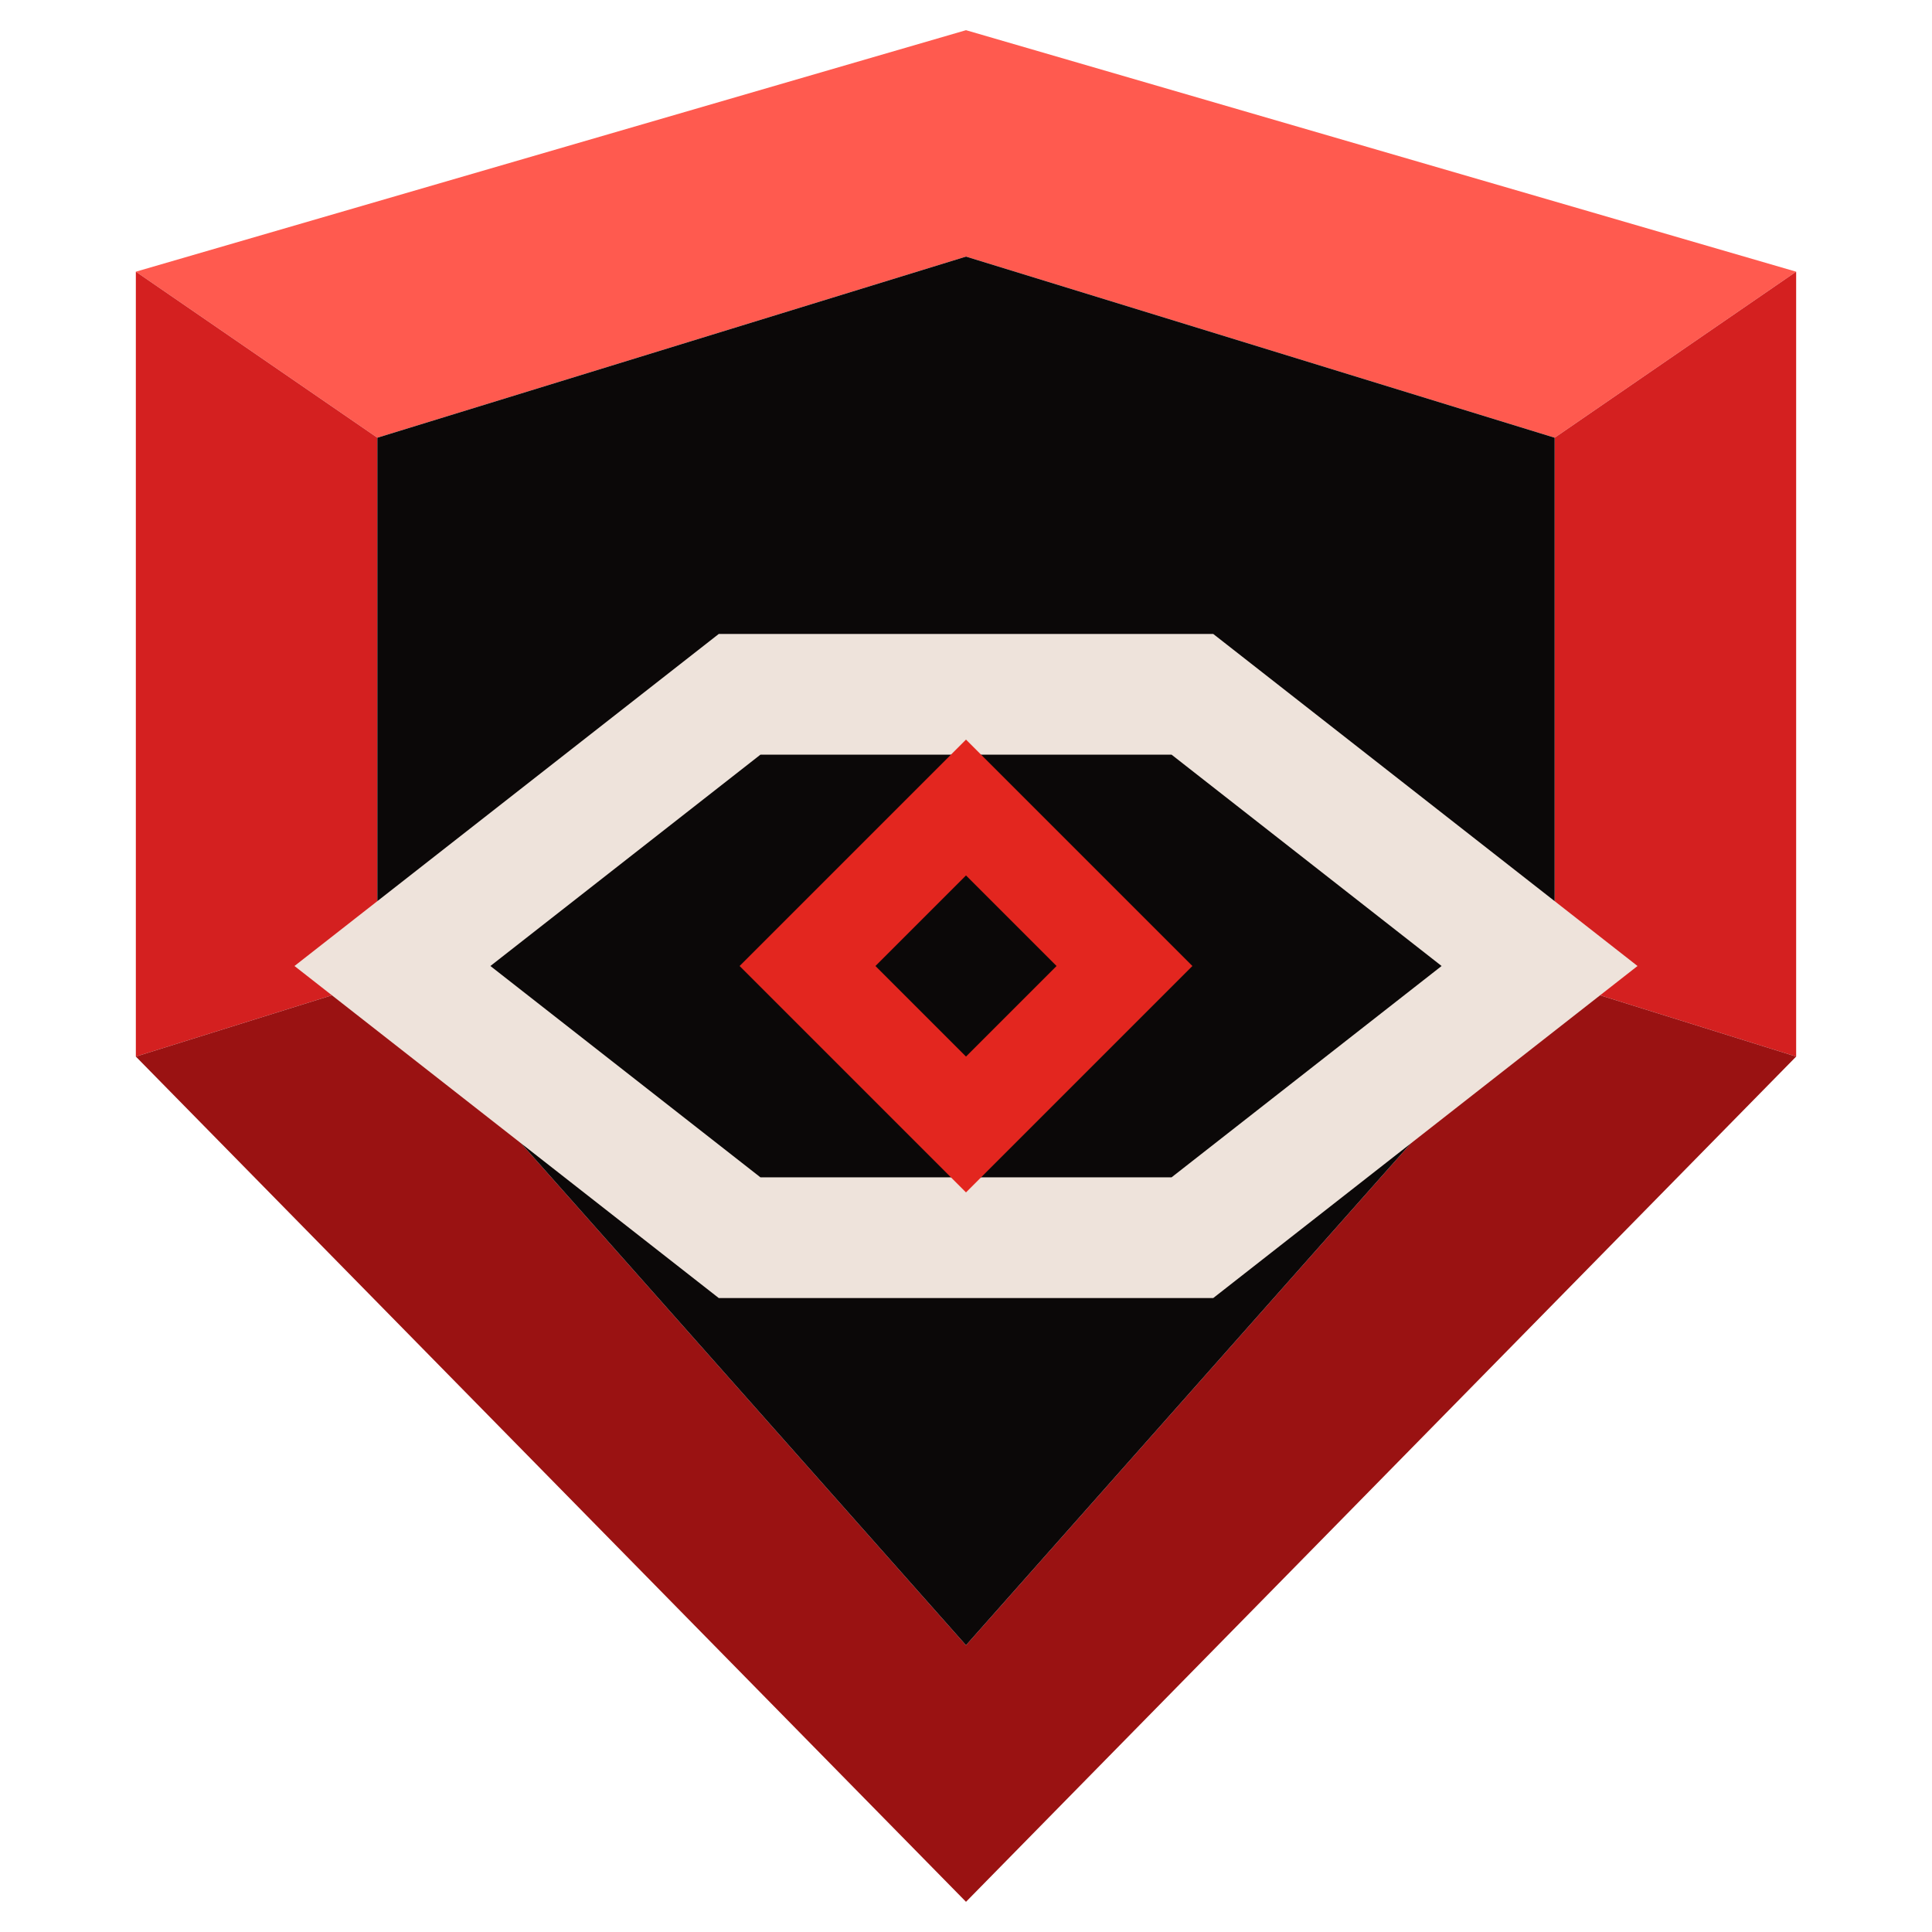
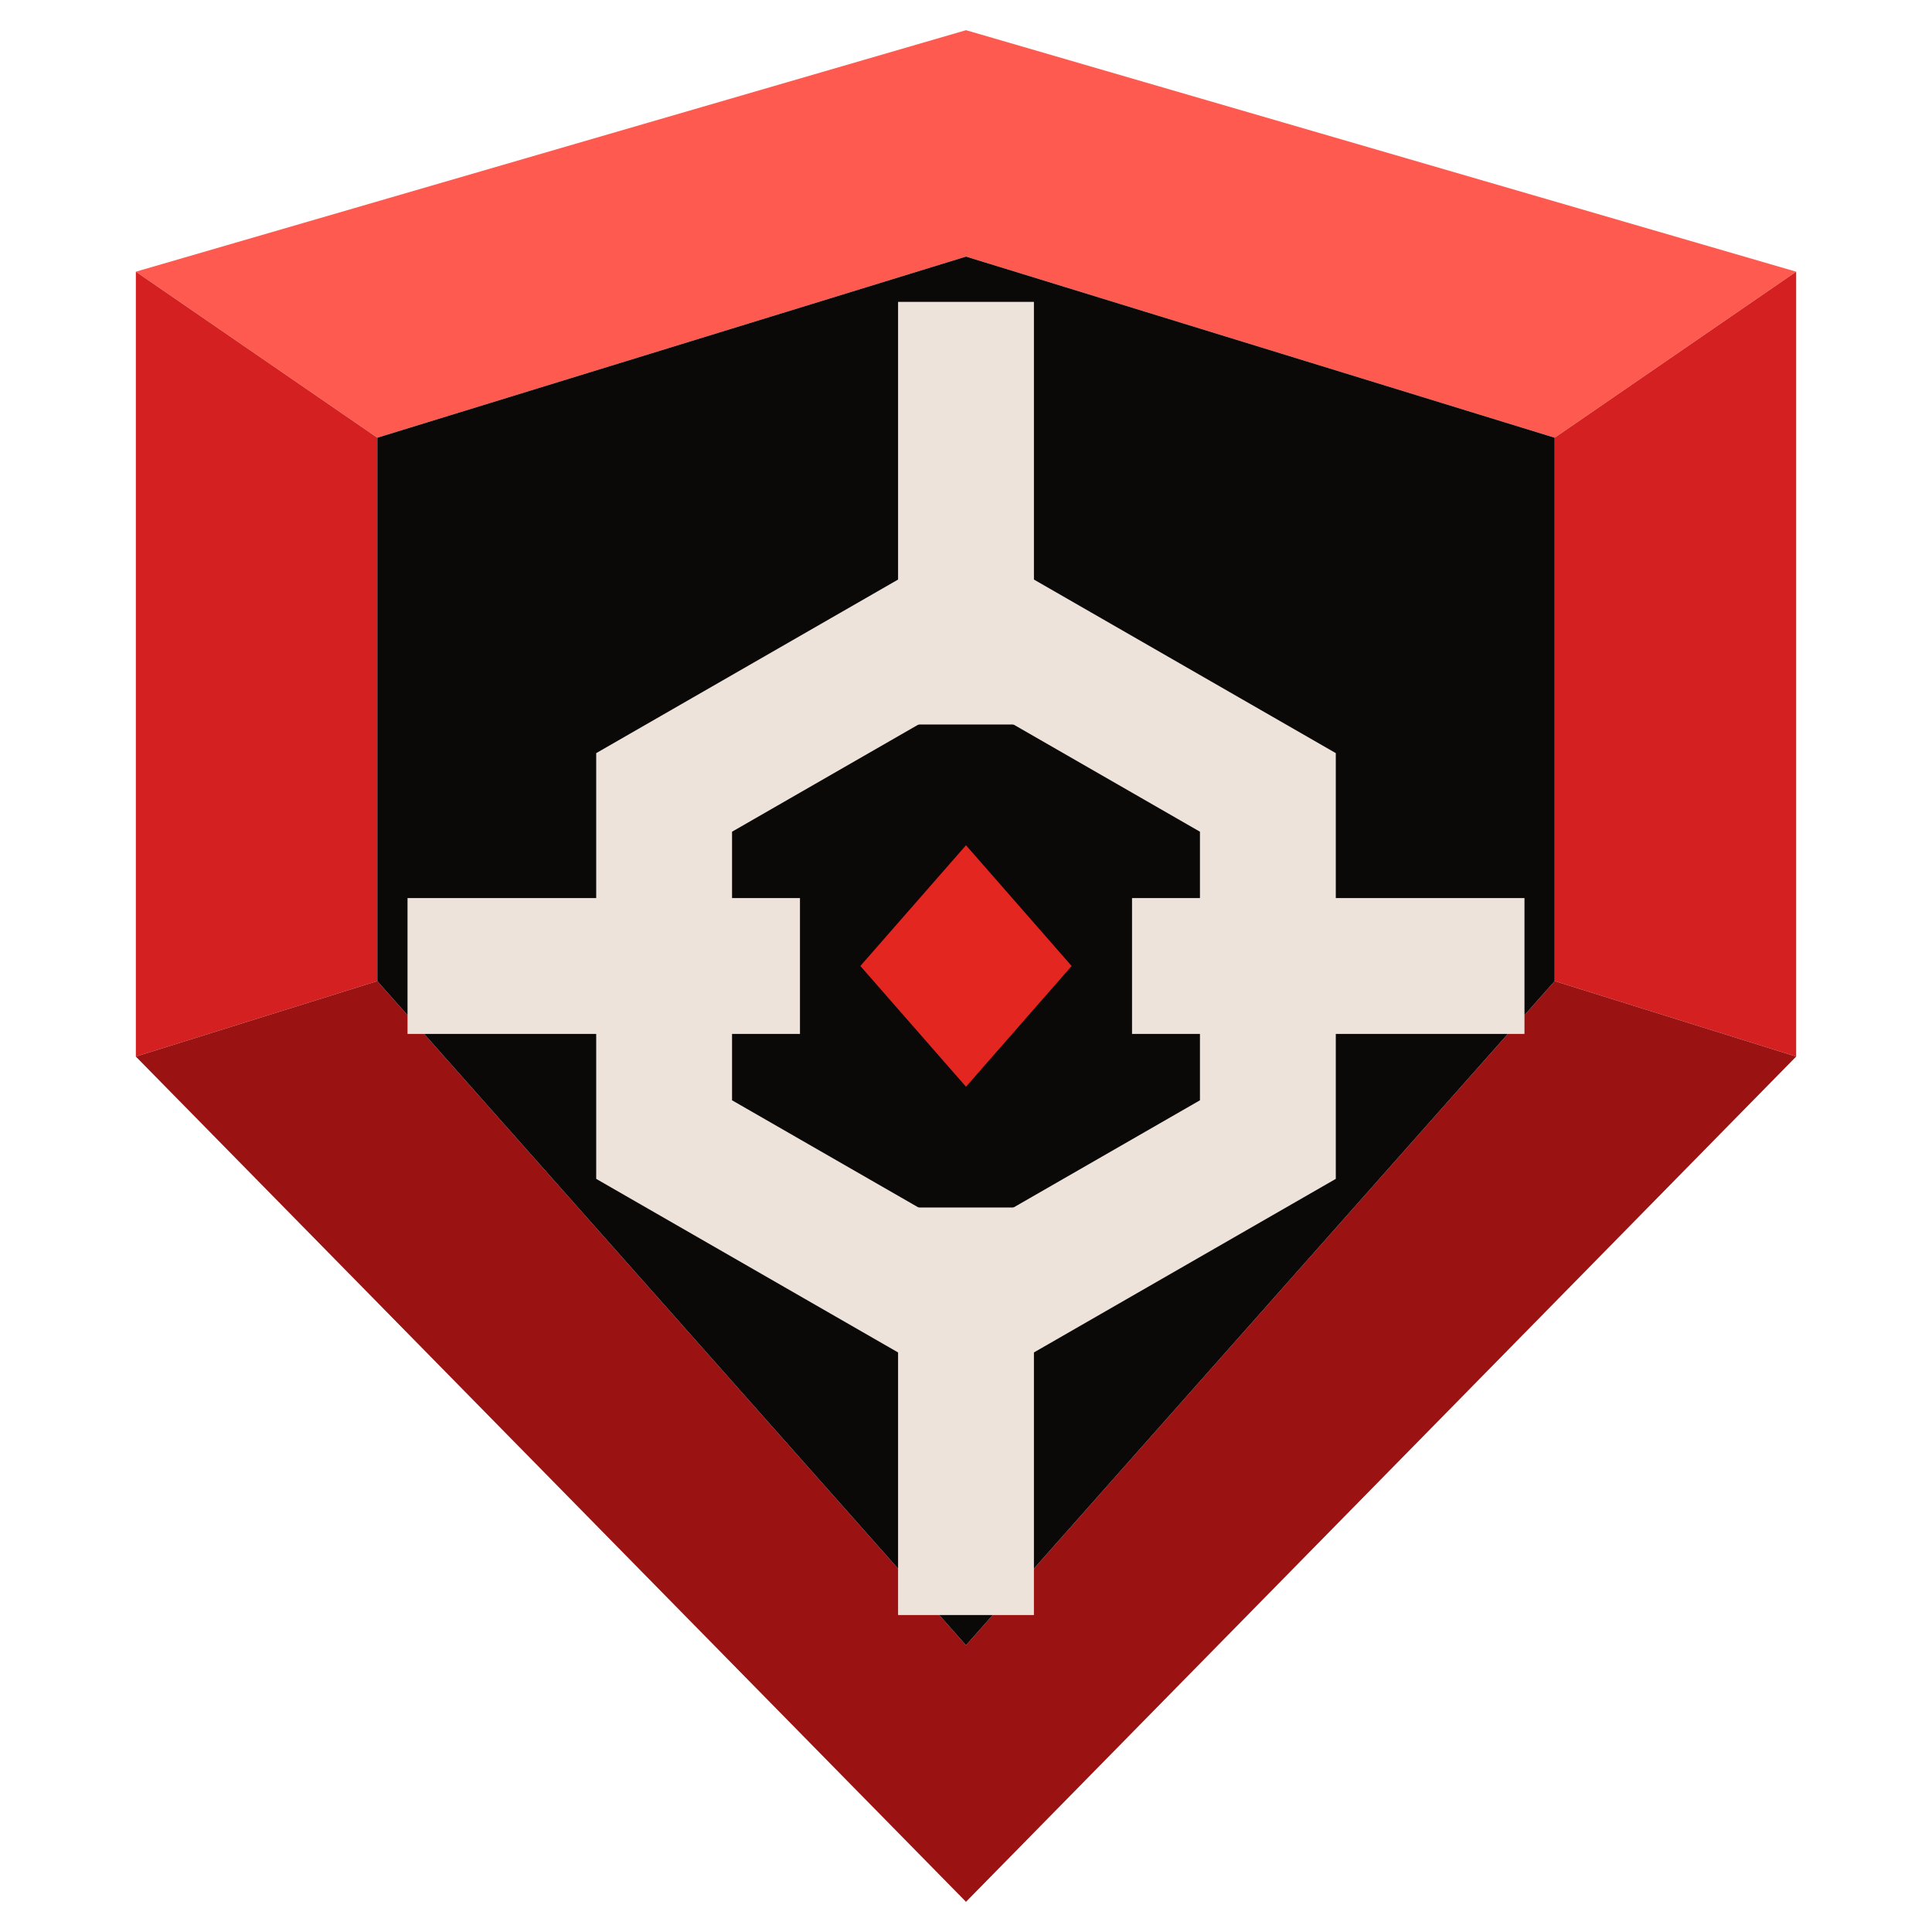
<svg xmlns="http://www.w3.org/2000/svg" viewBox="0 0 256 256">
  <g stroke-linejoin="miter">
    <path d="M128 4 L128 34 L50 58 L18 36 Z" fill="#ff5a4f" />
    <path d="M128 4 L128 34 L206 58 L238 36 Z" fill="#ff5a4f" />
    <path d="M18 36 L50 58 L50 130 L18 140 Z" fill="#d42020" />
    <path d="M238 36 L206 58 L206 130 L238 140 Z" fill="#d42020" />
    <path d="M18 140 L50 130 L128 218 L128 252 Z" fill="#9a1212" />
    <path d="M238 140 L206 130 L128 218 L128 252 Z" fill="#9a1212" />
  </g>
  <path d="M128 34 L206 58 V130 L128 218 L50 130 V58 Z" fill="#0b0808" />
-   <path d="M52 128 L98 92 H158 L204 128 L158 164 H98 Z" fill="#0b0808" stroke="#eee3db" stroke-width="16" stroke-linejoin="miter" />
-   <path d="M128 98 L158 128 L128 158 L98 128 Z" fill="#e3261f" />
-   <path d="M128 116 L140 128 L128 140 L116 128 Z" fill="#0b0808" />
+   <g fill="none" stroke="#eee3db" stroke-width="18" stroke-linejoin="miter">
+     <path d="M128 82 L168 105 V151 L128 174 L88 151 V105 Z" />
+     <path d="M128 40 V96 M128 160 V214 M54 128 H106 M150 128 H202" />
+   </g>
+   <path d="M128 112 L142 128 L128 144 L114 128 Z" fill="#e3261f" />
</svg>
